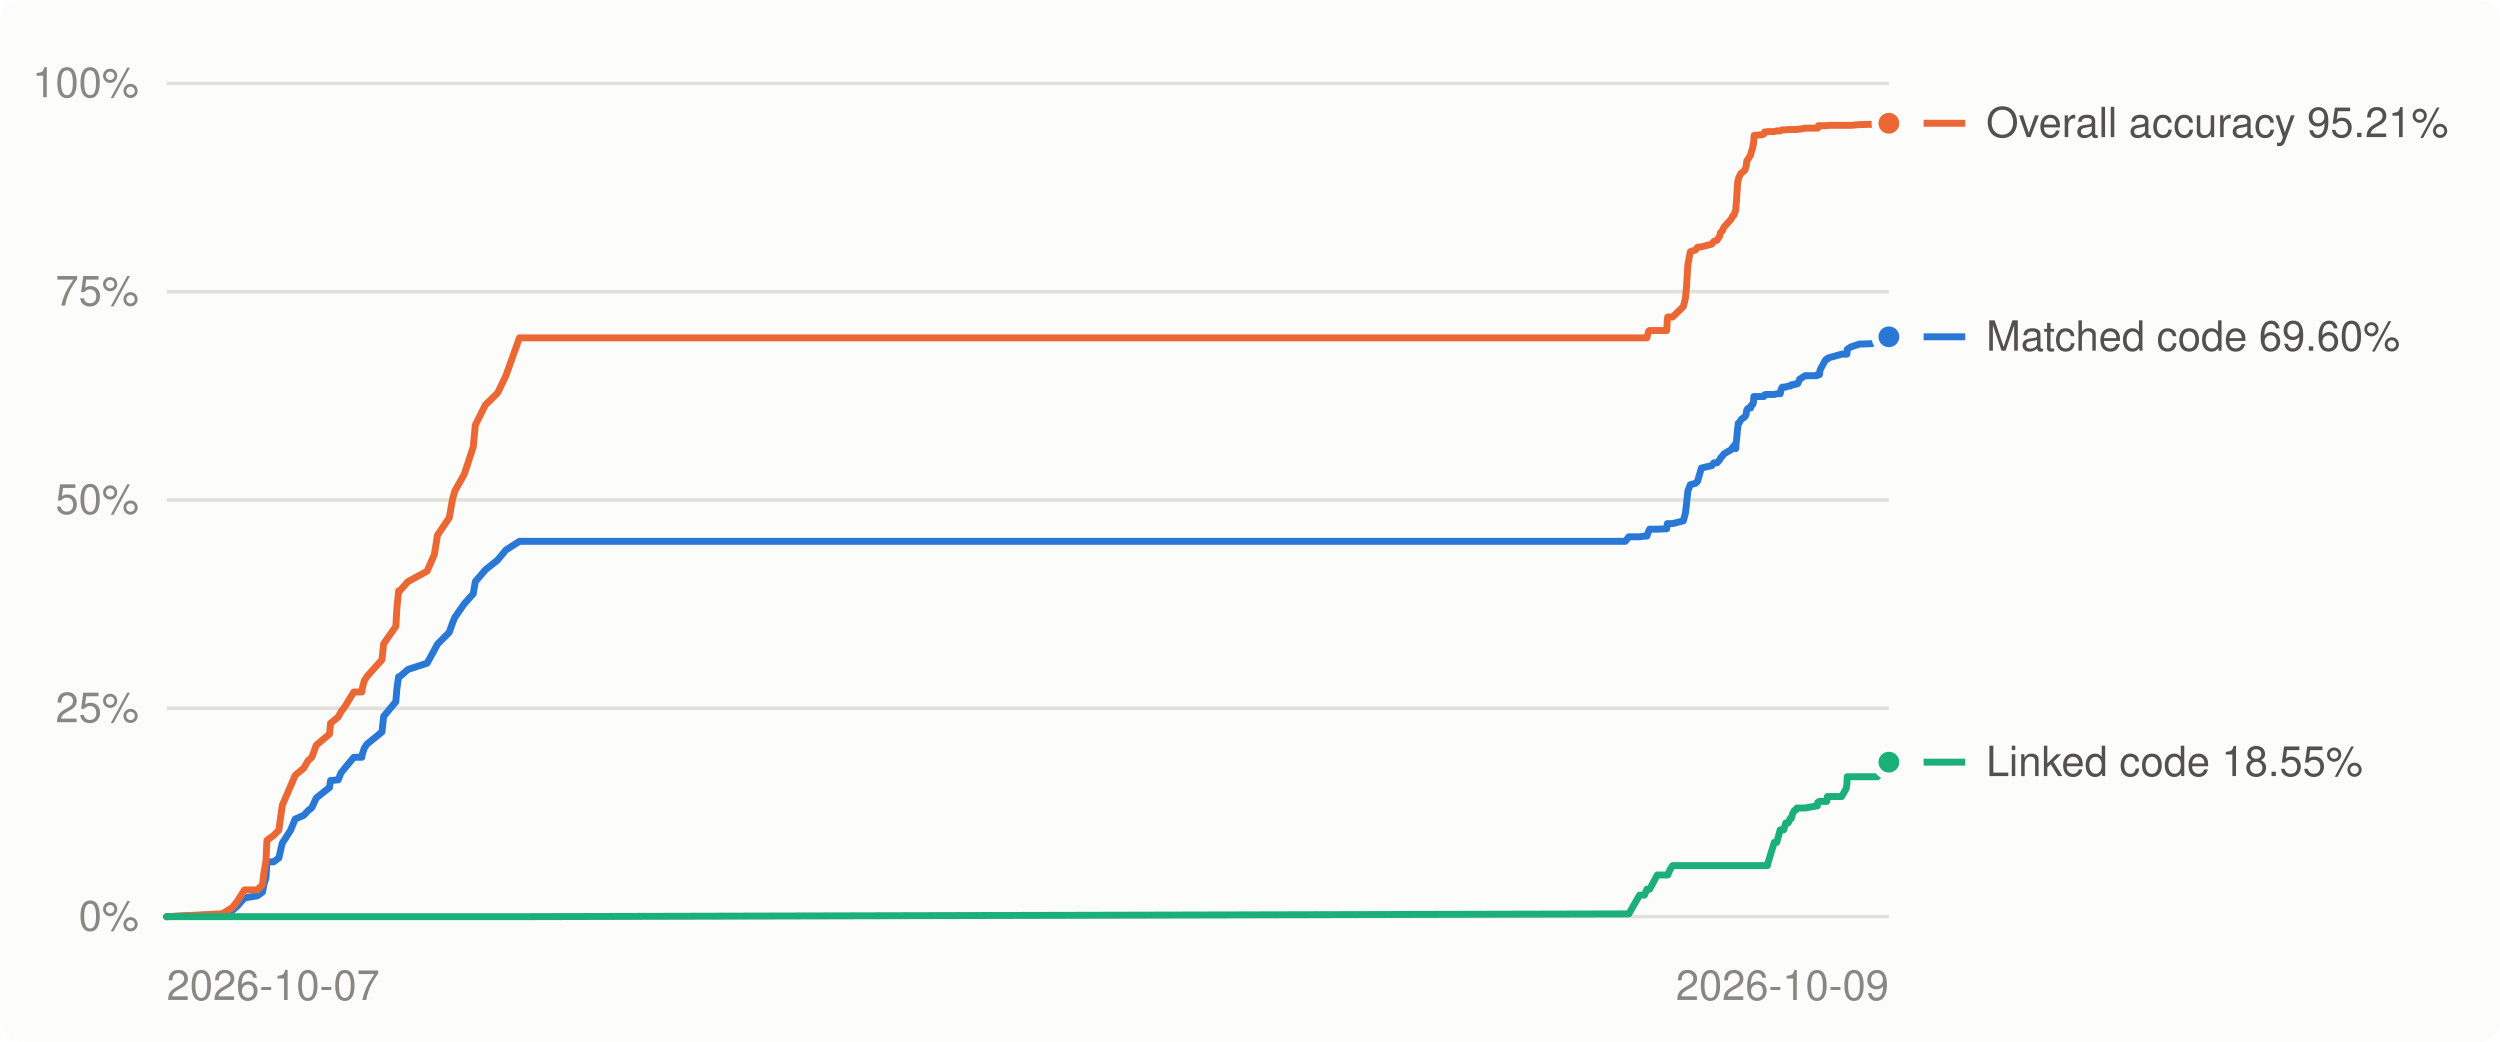
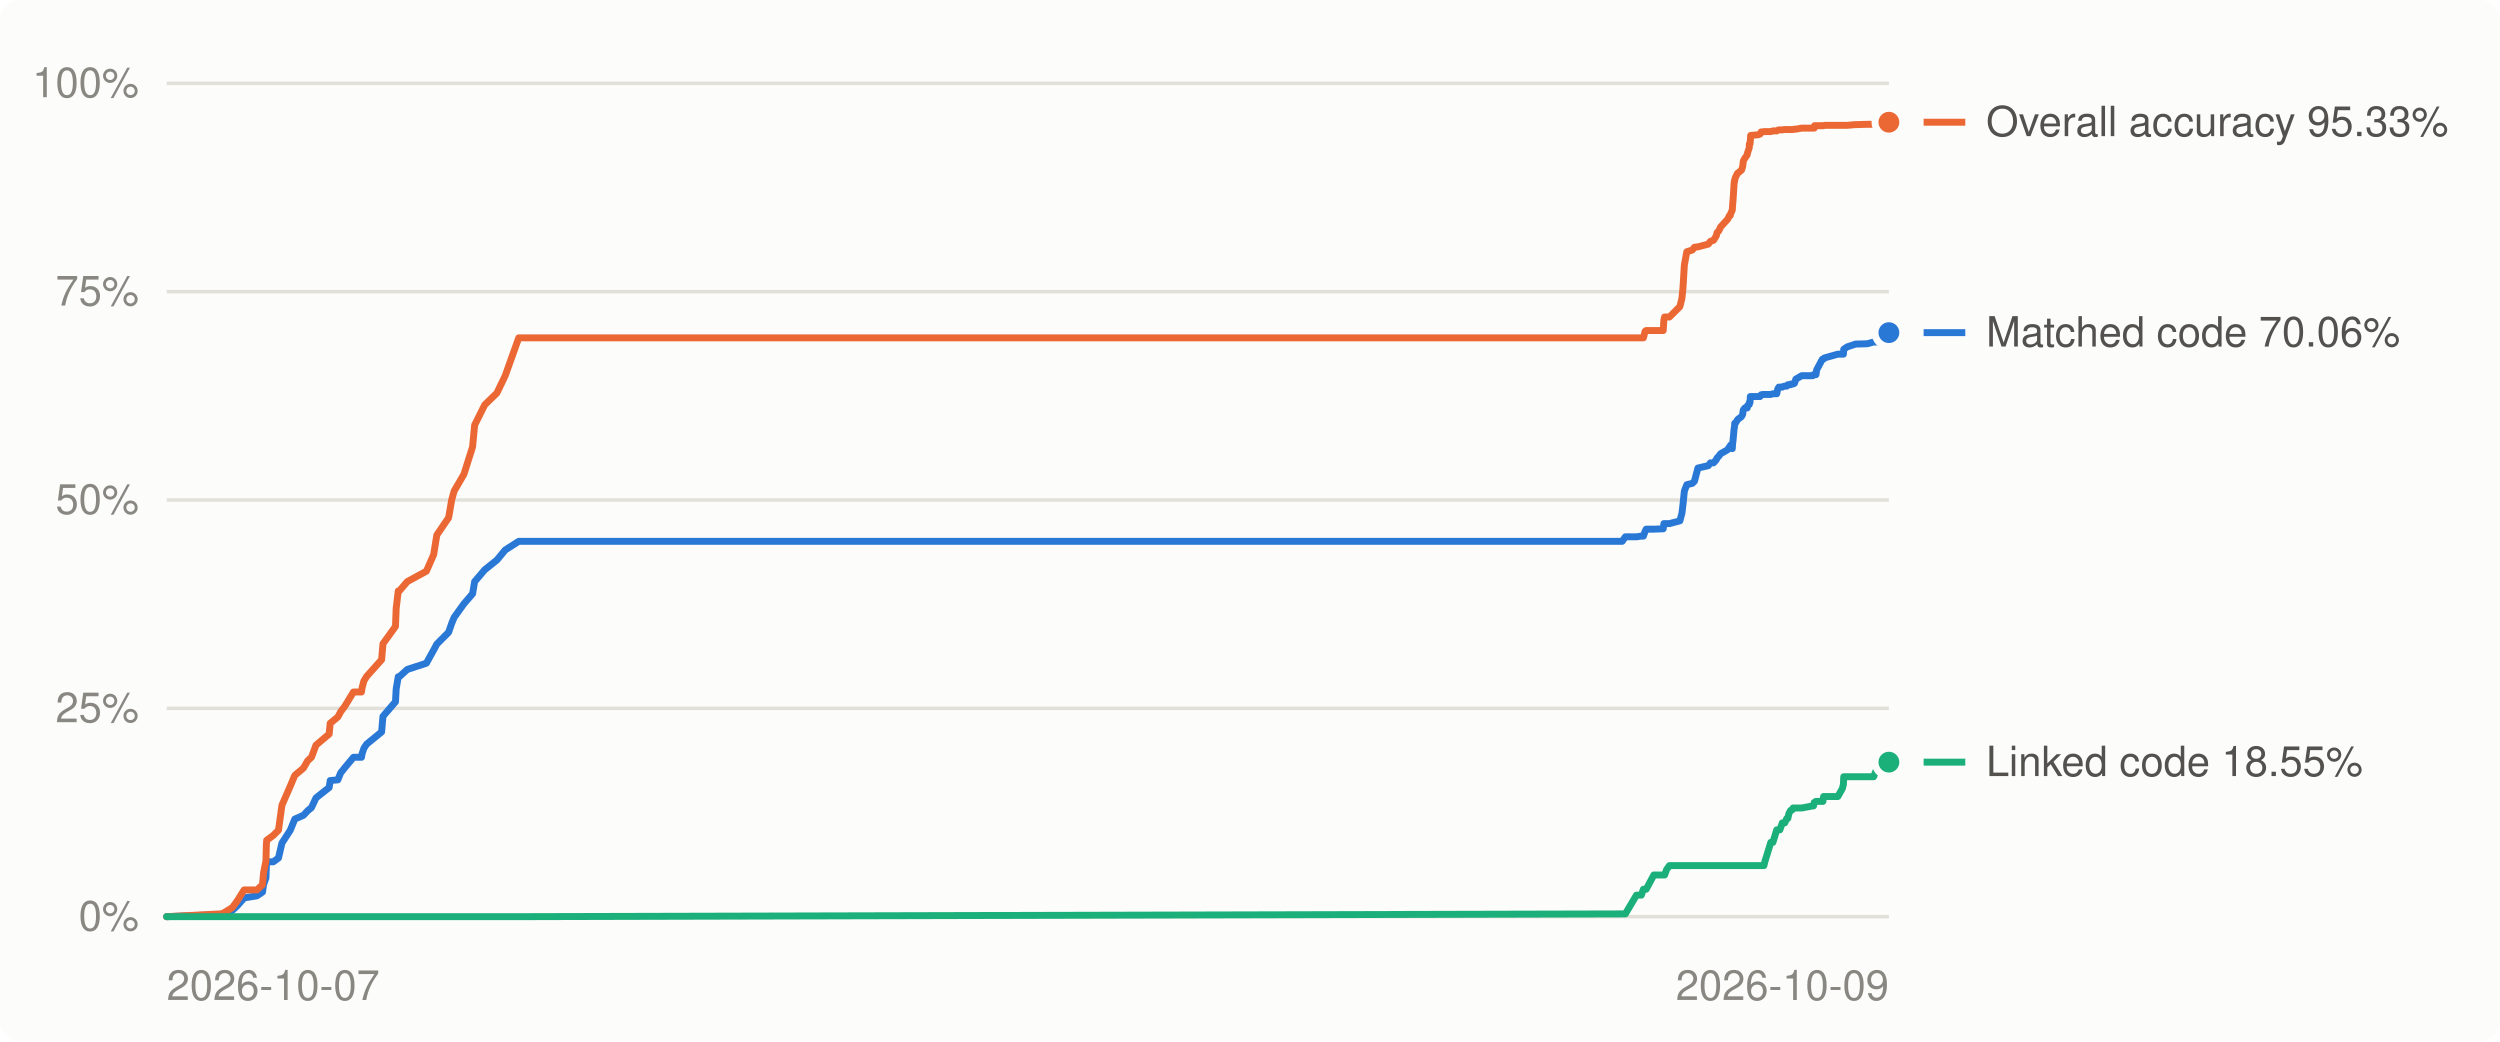
<svg xmlns="http://www.w3.org/2000/svg" viewBox="0 0 720 300" width="720" height="300" role="img" aria-label="Decompilation progress over time">
  <style>
.bg{fill:#fcfcfb}.grid{stroke:#e1e0d9}.muted{fill:#898781}.lbl{fill:#52514e}.ln0{stroke:#2a78d6}.dot0{fill:#2a78d6;stroke:#fcfcfb}.ln1{stroke:#eb6834}.dot1{fill:#eb6834;stroke:#fcfcfb}.ln2{stroke:#1baf7a}.dot2{fill:#1baf7a;stroke:#fcfcfb}
@media (prefers-color-scheme: dark){.bg{fill:#1a1a19}.grid{stroke:#2c2c2a}.muted{fill:#898781}.lbl{fill:#c3c2b7}.ln0{stroke:#3987e5}.dot0{fill:#3987e5;stroke:#1a1a19}.ln1{stroke:#d95926}.dot1{fill:#d95926;stroke:#1a1a19}.ln2{stroke:#199e70}.dot2{fill:#199e70;stroke:#1a1a19}}
text{font:12px -apple-system,BlinkMacSystemFont,'Segoe UI',Helvetica,Arial,sans-serif}
</style>
  <rect class="bg" width="720" height="300" rx="6" />
  <line x1="48" x2="544" y1="264.0" y2="264.0" class="grid" stroke-width="1" />
  <text x="40" y="268.0" class="muted" text-anchor="end">0%</text>
  <line x1="48" x2="544" y1="204.0" y2="204.0" class="grid" stroke-width="1" />
  <text x="40" y="208.0" class="muted" text-anchor="end">25%</text>
  <line x1="48" x2="544" y1="144.0" y2="144.0" class="grid" stroke-width="1" />
  <text x="40" y="148.0" class="muted" text-anchor="end">50%</text>
  <line x1="48" x2="544" y1="84.0" y2="84.0" class="grid" stroke-width="1" />
  <text x="40" y="88.0" class="muted" text-anchor="end">75%</text>
  <line x1="48" x2="544" y1="24.0" y2="24.0" class="grid" stroke-width="1" />
  <text x="40" y="28.0" class="muted" text-anchor="end">100%</text>
  <text class="muted" x="48.0" y="288" text-anchor="start">2026-10-07</text>
  <text class="muted" x="544.0" y="288" text-anchor="end">2026-10-09</text>
-   <polyline points="48.0,264.0 63.4,263.4 64.1,263.3 66.9,262.2 68.4,260.9 70.4,258.6 74.1,258.0 75.6,256.9 76.0,254.8 76.6,252.8 76.8,249.7 76.9,248.2 78.8,248.2 80.3,247.1 81.3,242.8 83.7,239.1 85.0,235.9 87.5,234.8 88.7,233.5 89.8,232.6 91.1,229.8 94.9,226.8 95.2,224.8 97.4,224.6 98.2,222.6 99.4,221.1 101.9,218.1 104.2,218.1 104.4,217.0 104.9,215.5 105.7,214.3 110.0,210.8 110.5,206.3 114.0,202.1 114.3,198.4 114.8,194.9 115.1,194.9 117.5,192.8 123.0,191.0 125.1,187.2 126.0,185.5 129.4,182.1 130.3,179.5 131.0,177.8 133.7,173.9 136.3,171.0 136.9,167.5 139.8,164.1 143.3,161.3 145.7,158.4 149.6,155.9 468.1,155.9 469.1,154.6 472.2,154.6 473.6,154.4 474.3,154.4 474.8,153.0 475.1,152.4 477.3,152.4 480.0,152.3 480.2,150.8 480.3,150.8 481.0,150.8 481.7,150.8 484.8,150.0 485.4,147.8 485.7,145.3 486.1,141.4 486.8,139.6 488.3,139.2 488.9,138.6 490.0,134.8 493.0,134.1 493.6,133.3 494.5,133.3 495.3,132.4 495.5,131.9 495.9,131.5 496.0,131.4 496.3,131.0 496.5,130.7 498.6,129.5 499.0,128.8 499.3,128.7 499.5,128.2 499.9,129.2 500.0,127.6 500.1,127.0 500.4,123.7 500.5,123.1 500.6,122.2 500.6,121.9 500.8,121.9 501.4,120.9 501.7,120.6 502.3,120.2 502.6,119.9 502.9,119.3 503.0,118.4 503.1,118.0 503.6,117.5 504.2,117.5 504.3,116.8 504.8,116.5 504.9,115.9 505.0,115.9 505.1,114.2 505.2,114.2 506.3,114.2 507.4,114.2 508.0,114.2 508.2,113.7 508.2,113.7 508.7,113.6 509.0,113.6 509.3,113.6 511.0,113.6 511.7,113.4 512.7,113.4 513.0,112.0 513.3,111.5 513.7,111.5 514.3,111.5 514.3,111.4 515.0,111.2 515.6,111.2 515.9,110.8 516.3,110.8 516.8,110.8 516.8,110.6 517.3,110.6 517.4,110.6 517.5,110.6 517.8,110.4 518.3,109.2 519.9,108.2 523.2,108.2 523.4,107.9 523.5,107.9 523.7,107.9 523.8,107.9 524.0,107.9 524.2,106.5 525.6,103.9 525.8,103.8 525.9,103.5 526.1,103.4 526.3,103.4 526.5,103.1 530.4,102.0 531.7,102.0 531.9,102.0 532.0,100.6 533.1,99.9 535.2,99.2 535.4,99.1 538.9,99.0 540.7,98.5 542.4,98.5 543.8,98.0 543.9,97.5 544.0,97.0" fill="none" class="ln0" stroke-width="2" stroke-linejoin="round" stroke-linecap="round" />
-   <polyline points="48.0,264.0 63.4,263.2 64.1,263.1 66.9,261.4 68.4,259.5 70.4,256.3 74.1,256.3 75.6,254.8 76.0,251.4 76.6,247.9 76.8,243.5 76.9,242.0 78.8,240.6 80.3,239.1 81.3,231.9 83.7,226.4 85.0,223.3 87.5,221.2 88.7,219.1 89.8,218.1 91.1,214.6 94.9,211.4 95.2,208.3 97.4,206.5 98.2,205.0 99.4,203.4 101.9,199.3 104.2,199.3 104.4,198.0 104.9,196.1 105.7,194.8 110.0,190.0 110.5,185.4 114.0,180.4 114.3,175.2 114.8,170.2 115.1,170.2 117.5,167.5 123.0,164.5 125.1,159.7 126.0,154.1 129.4,149.1 130.3,143.9 131.0,141.4 133.7,136.6 136.3,128.7 136.9,122.4 139.8,116.6 143.3,113.2 145.7,108.2 149.6,97.3 468.1,97.3 469.1,97.3 472.2,97.3 473.6,97.3 474.3,97.3 474.8,95.4 475.1,95.2 477.3,95.2 480.0,95.2 480.2,92.1 480.3,91.3 481.0,91.3 481.7,91.3 484.8,88.3 485.4,85.9 485.7,82.9 486.1,76.3 486.8,72.5 488.3,72.0 488.9,71.2 490.0,71.1 493.0,70.3 493.6,69.5 494.5,69.2 495.3,67.9 495.5,67.0 495.9,66.6 496.0,66.5 496.3,65.9 496.5,65.4 498.6,63.1 499.0,62.2 499.3,62.1 499.5,61.6 499.9,60.5 500.0,58.9 500.1,57.9 500.4,53.2 500.5,52.1 500.6,52.1 500.6,51.8 500.8,51.1 501.4,49.9 501.7,49.7 502.3,49.2 502.6,48.9 502.9,47.9 503.0,47.0 503.1,46.3 503.6,45.6 504.2,44.6 504.3,44.0 504.8,42.5 504.9,41.5 505.0,41.5 505.1,40.4 505.2,39.0 506.3,38.9 507.4,38.8 508.0,38.6 508.2,38.1 508.2,38.0 508.7,38.0 509.0,37.9 509.3,37.9 511.0,37.9 511.7,37.7 512.7,37.7 513.0,37.5 513.3,37.4 513.7,37.4 514.3,37.4 514.3,37.4 515.0,37.3 515.6,37.3 515.9,37.3 516.3,37.3 516.8,37.3 516.8,37.3 517.3,37.3 517.4,37.3 517.5,37.3 517.8,37.2 518.3,37.2 519.9,36.9 523.2,36.9 523.4,36.9 523.5,36.9 523.7,36.2 523.8,36.2 524.0,36.2 524.2,36.2 525.6,36.2 525.8,36.2 525.9,36.2 526.1,36.2 526.3,36.2 526.5,36.1 530.4,36.1 531.7,36.1 531.9,36.1 532.0,36.1 533.1,36.1 535.2,35.9 535.4,35.9 538.9,35.8 540.7,35.8 542.4,35.8 543.8,35.8 543.9,35.8 544.0,35.5" fill="none" class="ln1" stroke-width="2" stroke-linejoin="round" stroke-linecap="round" />
-   <polyline points="48.0,264.0 63.4,264.0 64.1,264.0 66.9,264.0 68.4,264.0 70.4,264.0 74.1,264.0 75.6,264.0 76.0,264.0 76.6,264.0 76.8,264.0 76.9,264.0 78.8,264.0 80.3,264.0 81.3,264.0 83.7,264.0 85.0,264.0 87.5,264.0 88.7,264.0 89.8,264.0 91.1,264.0 94.9,264.0 95.2,264.0 97.4,264.0 98.2,264.0 99.4,264.0 101.9,264.0 104.2,264.0 104.4,264.0 104.9,264.0 105.7,264.0 110.0,264.0 110.5,264.0 114.0,264.0 114.3,264.0 114.8,264.0 115.1,264.0 117.5,264.0 123.0,264.0 125.1,264.0 126.0,264.0 129.4,264.0 130.3,264.0 131.0,264.0 133.7,264.0 136.3,264.0 136.9,264.0 139.8,264.0 143.3,264.0 145.7,264.0 149.6,264.0 468.1,263.2 469.1,263.2 472.2,257.8 473.6,257.8 474.3,256.1 474.8,256.1 475.1,256.1 477.3,252.0 480.0,252.0 480.2,252.0 480.3,252.0 481.0,250.4 481.7,249.3 484.8,249.3 485.4,249.3 485.7,249.3 486.1,249.3 486.8,249.3 488.3,249.3 488.9,249.3 490.0,249.3 493.0,249.3 493.6,249.3 494.5,249.3 495.3,249.3 495.5,249.3 495.9,249.3 496.0,249.3 496.3,249.3 496.5,249.3 498.6,249.3 499.0,249.3 499.3,249.3 499.5,249.3 499.9,249.3 500.0,249.3 500.1,249.3 500.4,249.3 500.5,249.3 500.6,249.3 500.6,249.3 500.8,249.3 501.4,249.3 501.7,249.3 502.3,249.3 502.6,249.3 502.9,249.3 503.0,249.3 503.1,249.3 503.6,249.3 504.2,249.3 504.3,249.3 504.8,249.3 504.9,249.3 505.0,249.3 505.1,249.3 505.2,249.3 506.3,249.3 507.4,249.3 508.0,249.3 508.2,249.3 508.2,249.3 508.7,249.3 509.0,249.3 509.3,248.1 511.0,242.6 511.7,242.6 512.7,239.0 513.0,239.0 513.3,239.0 513.7,239.0 514.3,237.0 514.3,237.0 515.0,237.0 515.6,235.7 515.9,235.7 516.3,234.3 516.8,233.4 516.8,233.4 517.3,233.2 517.4,232.9 517.5,232.7 517.8,232.7 518.3,232.7 519.9,232.7 523.2,232.1 523.4,232.1 523.5,231.1 523.7,231.1 523.8,231.0 524.0,230.8 524.2,230.8 525.6,230.8 525.8,230.8 525.9,230.8 526.1,230.8 526.3,229.4 526.5,229.4 530.4,229.4 531.7,227.1 531.9,225.9 532.0,223.7 533.1,223.7 535.2,223.7 535.4,223.7 538.9,223.7 540.7,223.7 542.4,219.5 543.8,219.5 543.9,219.5 544.0,219.5" fill="none" class="ln2" stroke-width="2" stroke-linejoin="round" stroke-linecap="round" />
-   <circle cx="544.0" cy="97.0" r="4" class="dot0" stroke-width="2" />
-   <circle cx="544.0" cy="35.5" r="4" class="dot1" stroke-width="2" />
+   <polyline points="48.0,264.0 63.4,263.4 64.1,263.3 66.9,262.2 68.3,260.9 70.3,258.6 74.0,258.0 75.6,256.9 75.9,254.8 76.6,252.8 76.7,249.7 76.8,248.2 78.7,248.2 80.2,247.1 81.2,242.8 83.6,239.1 84.9,235.9 87.4,234.8 88.6,233.5 89.7,232.6 91.0,229.8 94.8,226.8 95.1,224.8 97.3,224.6 98.1,222.6 99.3,221.1 101.8,218.1 104.1,218.1 104.3,217.0 104.8,215.5 105.6,214.3 109.9,210.8 110.3,206.3 113.9,202.1 114.1,198.4 114.7,194.9 115.0,194.9 117.3,192.8 122.8,191.0 124.9,187.2 125.8,185.5 129.2,182.1 130.1,179.5 130.8,177.8 133.6,173.9 136.1,171.0 136.7,167.5 139.6,164.1 143.1,161.3 145.5,158.4 149.4,155.9 467.2,155.9 468.1,154.6 471.3,154.6 472.7,154.4 473.3,154.4 473.8,153.0 474.1,152.4 476.3,152.4 479.0,152.3 479.2,150.8 479.4,150.8 480.0,150.8 480.8,150.8 483.8,150.0 484.4,147.8 484.7,145.3 485.1,141.4 485.8,139.6 487.4,139.2 488.0,138.6 489.0,134.8 492.0,134.1 492.6,133.3 493.5,133.3 494.3,132.4 494.5,131.9 494.9,131.5 495.0,131.4 495.3,131.0 495.5,130.7 497.6,129.5 498.0,128.8 498.3,128.7 498.4,128.2 498.9,129.2 499.0,127.6 499.1,127.0 499.4,123.7 499.5,123.1 499.6,122.2 499.6,121.9 499.8,121.9 500.4,120.9 500.7,120.6 501.3,120.2 501.6,119.9 501.9,119.3 502.0,118.4 502.1,118.0 502.5,117.5 503.2,117.5 503.3,116.8 503.8,116.5 503.8,115.9 504.0,115.9 504.1,114.2 504.2,114.2 505.3,114.2 506.4,114.2 506.9,114.2 507.2,113.7 507.2,113.7 507.7,113.6 508.0,113.6 508.3,113.6 510.0,113.6 510.6,113.4 511.7,113.4 512.0,112.0 512.3,111.5 512.6,111.5 513.3,111.5 513.3,111.4 514.0,111.2 514.6,111.2 514.9,110.8 515.2,110.8 515.7,110.8 515.8,110.6 516.2,110.6 516.3,110.6 516.4,110.6 516.8,110.4 517.2,109.2 518.9,108.2 522.1,108.2 522.3,107.9 522.5,107.9 522.6,107.9 522.7,107.9 523.0,107.9 523.2,106.5 524.6,103.9 524.7,103.8 524.8,103.5 525.0,103.4 525.2,103.4 525.4,103.1 529.3,102.0 530.6,102.0 530.9,102.0 531.0,100.6 532.0,99.9 534.1,99.2 534.3,99.1 537.8,99.0 539.6,98.5 541.3,98.5 542.7,98.0 542.8,97.5 542.9,97.0 544.0,95.8" fill="none" class="ln0" stroke-width="2" stroke-linejoin="round" stroke-linecap="round" />
+   <polyline points="48.0,264.0 63.4,263.2 64.1,263.1 66.9,261.4 68.3,259.5 70.3,256.3 74.0,256.3 75.6,254.8 75.9,251.4 76.6,247.9 76.7,243.5 76.8,242.0 78.7,240.6 80.2,239.1 81.2,231.9 83.6,226.4 84.9,223.3 87.4,221.2 88.6,219.1 89.7,218.1 91.0,214.6 94.8,211.4 95.1,208.3 97.3,206.5 98.1,205.0 99.3,203.4 101.8,199.3 104.1,199.3 104.3,198.0 104.8,196.1 105.6,194.8 109.9,190.0 110.3,185.4 113.9,180.4 114.1,175.2 114.7,170.2 115.0,170.2 117.3,167.5 122.8,164.5 124.9,159.7 125.8,154.1 129.2,149.1 130.1,143.9 130.8,141.4 133.6,136.6 136.1,128.7 136.7,122.4 139.6,116.6 143.1,113.2 145.5,108.2 149.4,97.3 467.2,97.3 468.1,97.3 471.3,97.3 472.7,97.3 473.3,97.3 473.8,95.4 474.1,95.2 476.3,95.2 479.0,95.2 479.2,92.1 479.4,91.3 480.0,91.3 480.8,91.3 483.8,88.3 484.4,85.9 484.7,82.9 485.1,76.3 485.8,72.5 487.4,72.0 488.0,71.2 489.0,71.1 492.0,70.3 492.6,69.5 493.5,69.2 494.3,67.9 494.5,67.0 494.9,66.6 495.0,66.5 495.3,65.9 495.5,65.4 497.6,63.1 498.0,62.2 498.3,62.1 498.4,61.6 498.9,60.5 499.0,58.9 499.1,57.9 499.4,53.2 499.5,52.1 499.6,52.1 499.6,51.8 499.8,51.1 500.4,49.9 500.7,49.7 501.3,49.2 501.6,48.9 501.9,47.9 502.0,47.0 502.1,46.3 502.5,45.6 503.2,44.6 503.3,44.0 503.8,42.5 503.8,41.5 504.0,41.5 504.1,40.4 504.2,39.0 505.3,38.9 506.4,38.8 506.9,38.6 507.2,38.1 507.2,38.0 507.7,38.0 508.0,37.9 508.3,37.9 510.0,37.9 510.6,37.7 511.7,37.7 512.0,37.5 512.3,37.4 512.6,37.4 513.3,37.4 513.3,37.4 514.0,37.3 514.6,37.3 514.9,37.3 515.2,37.3 515.7,37.3 515.8,37.3 516.2,37.3 516.3,37.3 516.4,37.3 516.8,37.2 517.2,37.2 518.9,36.9 522.1,36.9 522.3,36.9 522.5,36.9 522.6,36.2 522.7,36.2 523.0,36.2 523.2,36.2 524.6,36.2 524.7,36.2 524.8,36.2 525.0,36.2 525.2,36.2 525.4,36.1 529.3,36.1 530.6,36.1 530.9,36.1 531.0,36.1 532.0,36.1 534.1,35.9 534.3,35.9 537.8,35.8 539.6,35.8 541.3,35.8 542.7,35.8 542.8,35.8 542.9,35.5 544.0,35.2" fill="none" class="ln1" stroke-width="2" stroke-linejoin="round" stroke-linecap="round" />
+   <polyline points="48.0,264.0 63.4,264.0 64.1,264.0 66.9,264.0 68.3,264.0 70.3,264.0 74.0,264.0 75.6,264.0 75.9,264.0 76.6,264.0 76.7,264.0 76.8,264.0 78.7,264.0 80.2,264.0 81.2,264.0 83.6,264.0 84.9,264.0 87.4,264.0 88.6,264.0 89.7,264.0 91.0,264.0 94.8,264.0 95.1,264.0 97.3,264.0 98.1,264.0 99.3,264.0 101.8,264.0 104.1,264.0 104.3,264.0 104.8,264.0 105.6,264.0 109.9,264.0 110.3,264.0 113.9,264.0 114.1,264.0 114.7,264.0 115.0,264.0 117.3,264.0 122.8,264.0 124.9,264.0 125.8,264.0 129.2,264.0 130.1,264.0 130.8,264.0 133.6,264.0 136.1,264.0 136.7,264.0 139.6,264.0 143.1,264.0 145.5,264.0 149.4,264.0 467.2,263.2 468.1,263.2 471.3,257.8 472.7,257.8 473.3,256.1 473.8,256.1 474.1,256.1 476.3,252.0 479.0,252.0 479.2,252.0 479.4,252.0 480.0,250.4 480.8,249.3 483.8,249.3 484.4,249.3 484.7,249.3 485.1,249.3 485.8,249.3 487.4,249.3 488.0,249.3 489.0,249.3 492.0,249.3 492.6,249.3 493.5,249.3 494.3,249.3 494.5,249.3 494.9,249.3 495.0,249.3 495.3,249.3 495.5,249.3 497.6,249.3 498.0,249.3 498.3,249.3 498.4,249.3 498.9,249.3 499.0,249.3 499.1,249.3 499.4,249.3 499.5,249.3 499.6,249.3 499.6,249.3 499.8,249.3 500.4,249.3 500.7,249.3 501.3,249.3 501.6,249.3 501.9,249.3 502.0,249.3 502.1,249.3 502.5,249.3 503.2,249.3 503.3,249.3 503.8,249.3 503.8,249.3 504.0,249.3 504.1,249.3 504.2,249.3 505.3,249.3 506.4,249.3 506.9,249.3 507.2,249.3 507.2,249.3 507.7,249.3 508.0,249.3 508.3,248.1 510.0,242.6 510.6,242.6 511.7,239.0 512.0,239.0 512.3,239.0 512.6,239.0 513.3,237.0 513.3,237.0 514.0,237.0 514.6,235.7 514.9,235.7 515.2,234.3 515.7,233.4 515.8,233.4 516.2,233.2 516.3,232.9 516.4,232.7 516.8,232.7 517.2,232.7 518.9,232.7 522.1,232.1 522.3,232.1 522.5,231.1 522.6,231.1 522.7,231.0 523.0,230.8 523.2,230.8 524.6,230.8 524.7,230.8 524.8,230.8 525.0,230.8 525.2,229.4 525.4,229.4 529.3,229.4 530.6,227.1 530.9,225.9 531.0,223.7 532.0,223.7 534.1,223.7 534.3,223.7 537.8,223.7 539.6,223.7 541.3,219.5 542.7,219.5 542.8,219.5 542.9,219.5 544.0,219.5" fill="none" class="ln2" stroke-width="2" stroke-linejoin="round" stroke-linecap="round" />
+   <circle cx="544.0" cy="95.8" r="4" class="dot0" stroke-width="2" />
+   <circle cx="544.0" cy="35.2" r="4" class="dot1" stroke-width="2" />
  <circle cx="544.0" cy="219.5" r="4" class="dot2" stroke-width="2" />
  <line x1="554" x2="566" y1="219.5" y2="219.5" class="ln2" stroke-width="2" />
  <text class="lbl" x="572" y="223.5">Linked code 18.55%</text>
-   <line x1="554" x2="566" y1="97.0" y2="97.0" class="ln0" stroke-width="2" />
-   <text class="lbl" x="572" y="101.0">Matched code 69.60%</text>
-   <line x1="554" x2="566" y1="35.5" y2="35.5" class="ln1" stroke-width="2" />
-   <text class="lbl" x="572" y="39.5">Overall accuracy 95.21%</text>
+   <line x1="554" x2="566" y1="95.8" y2="95.8" class="ln0" stroke-width="2" />
+   <text class="lbl" x="572" y="99.8">Matched code 70.06%</text>
+   <line x1="554" x2="566" y1="35.2" y2="35.2" class="ln1" stroke-width="2" />
+   <text class="lbl" x="572" y="39.2">Overall accuracy 95.33%</text>
</svg>
